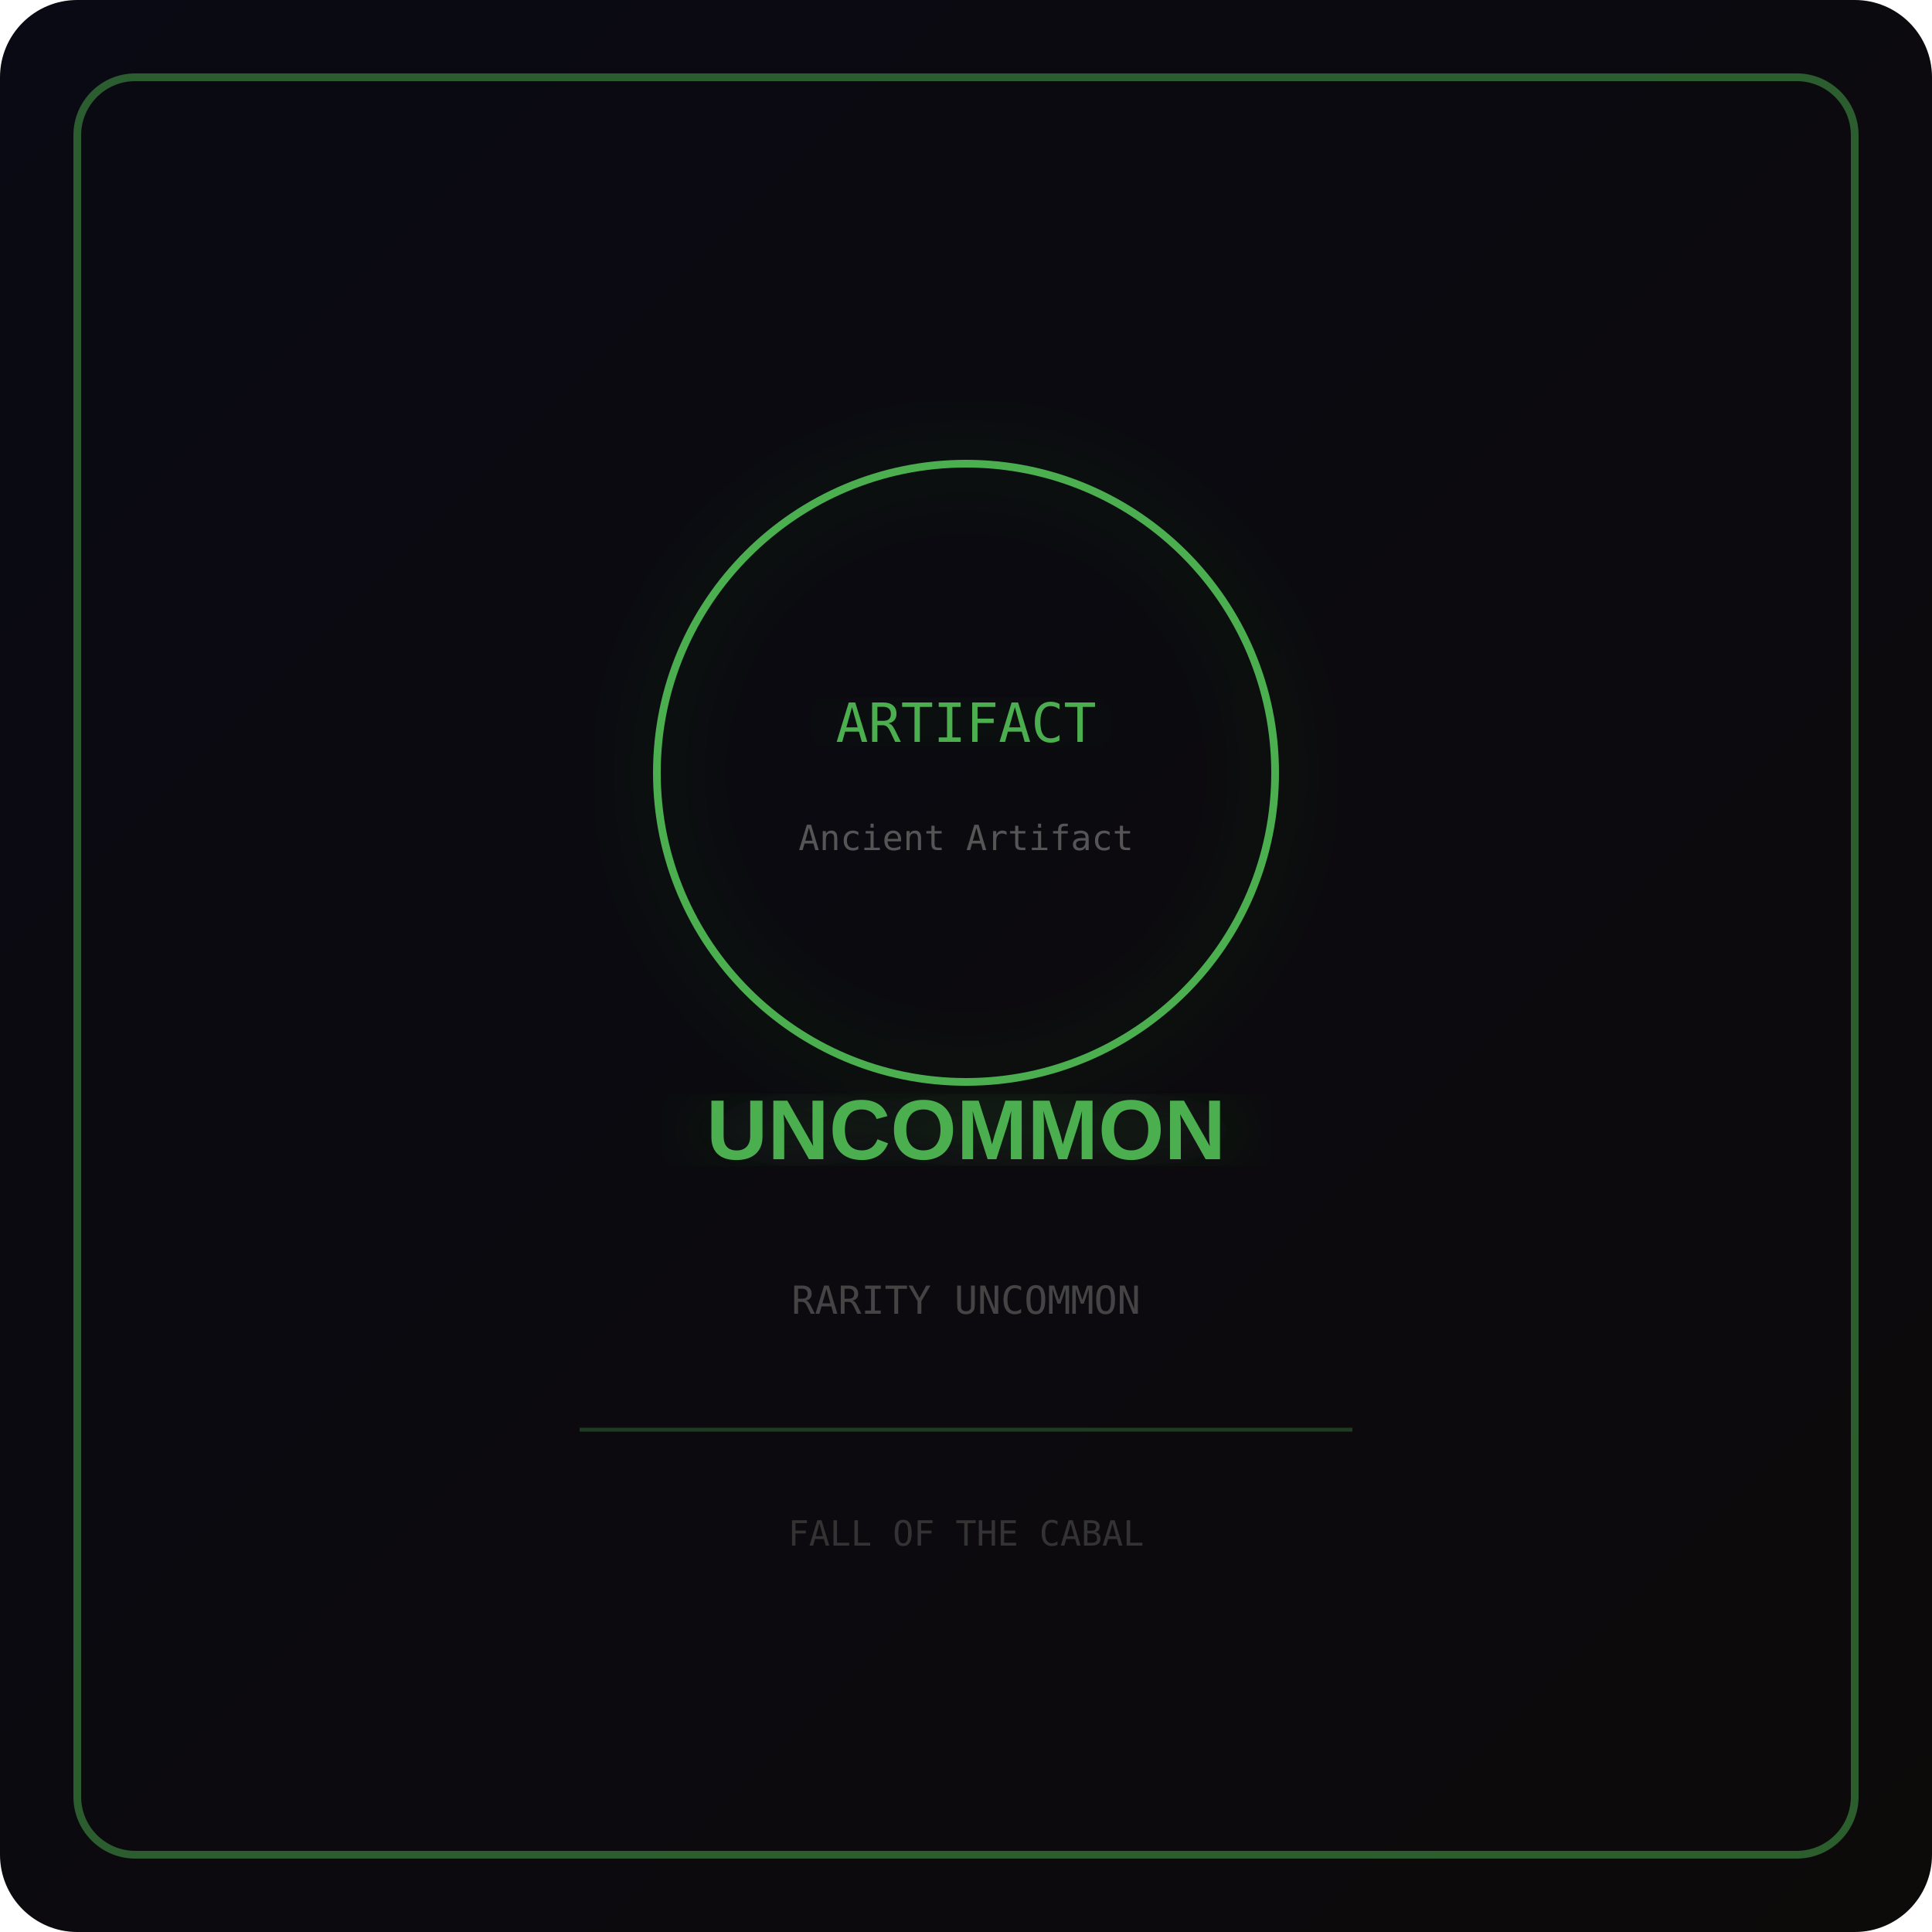
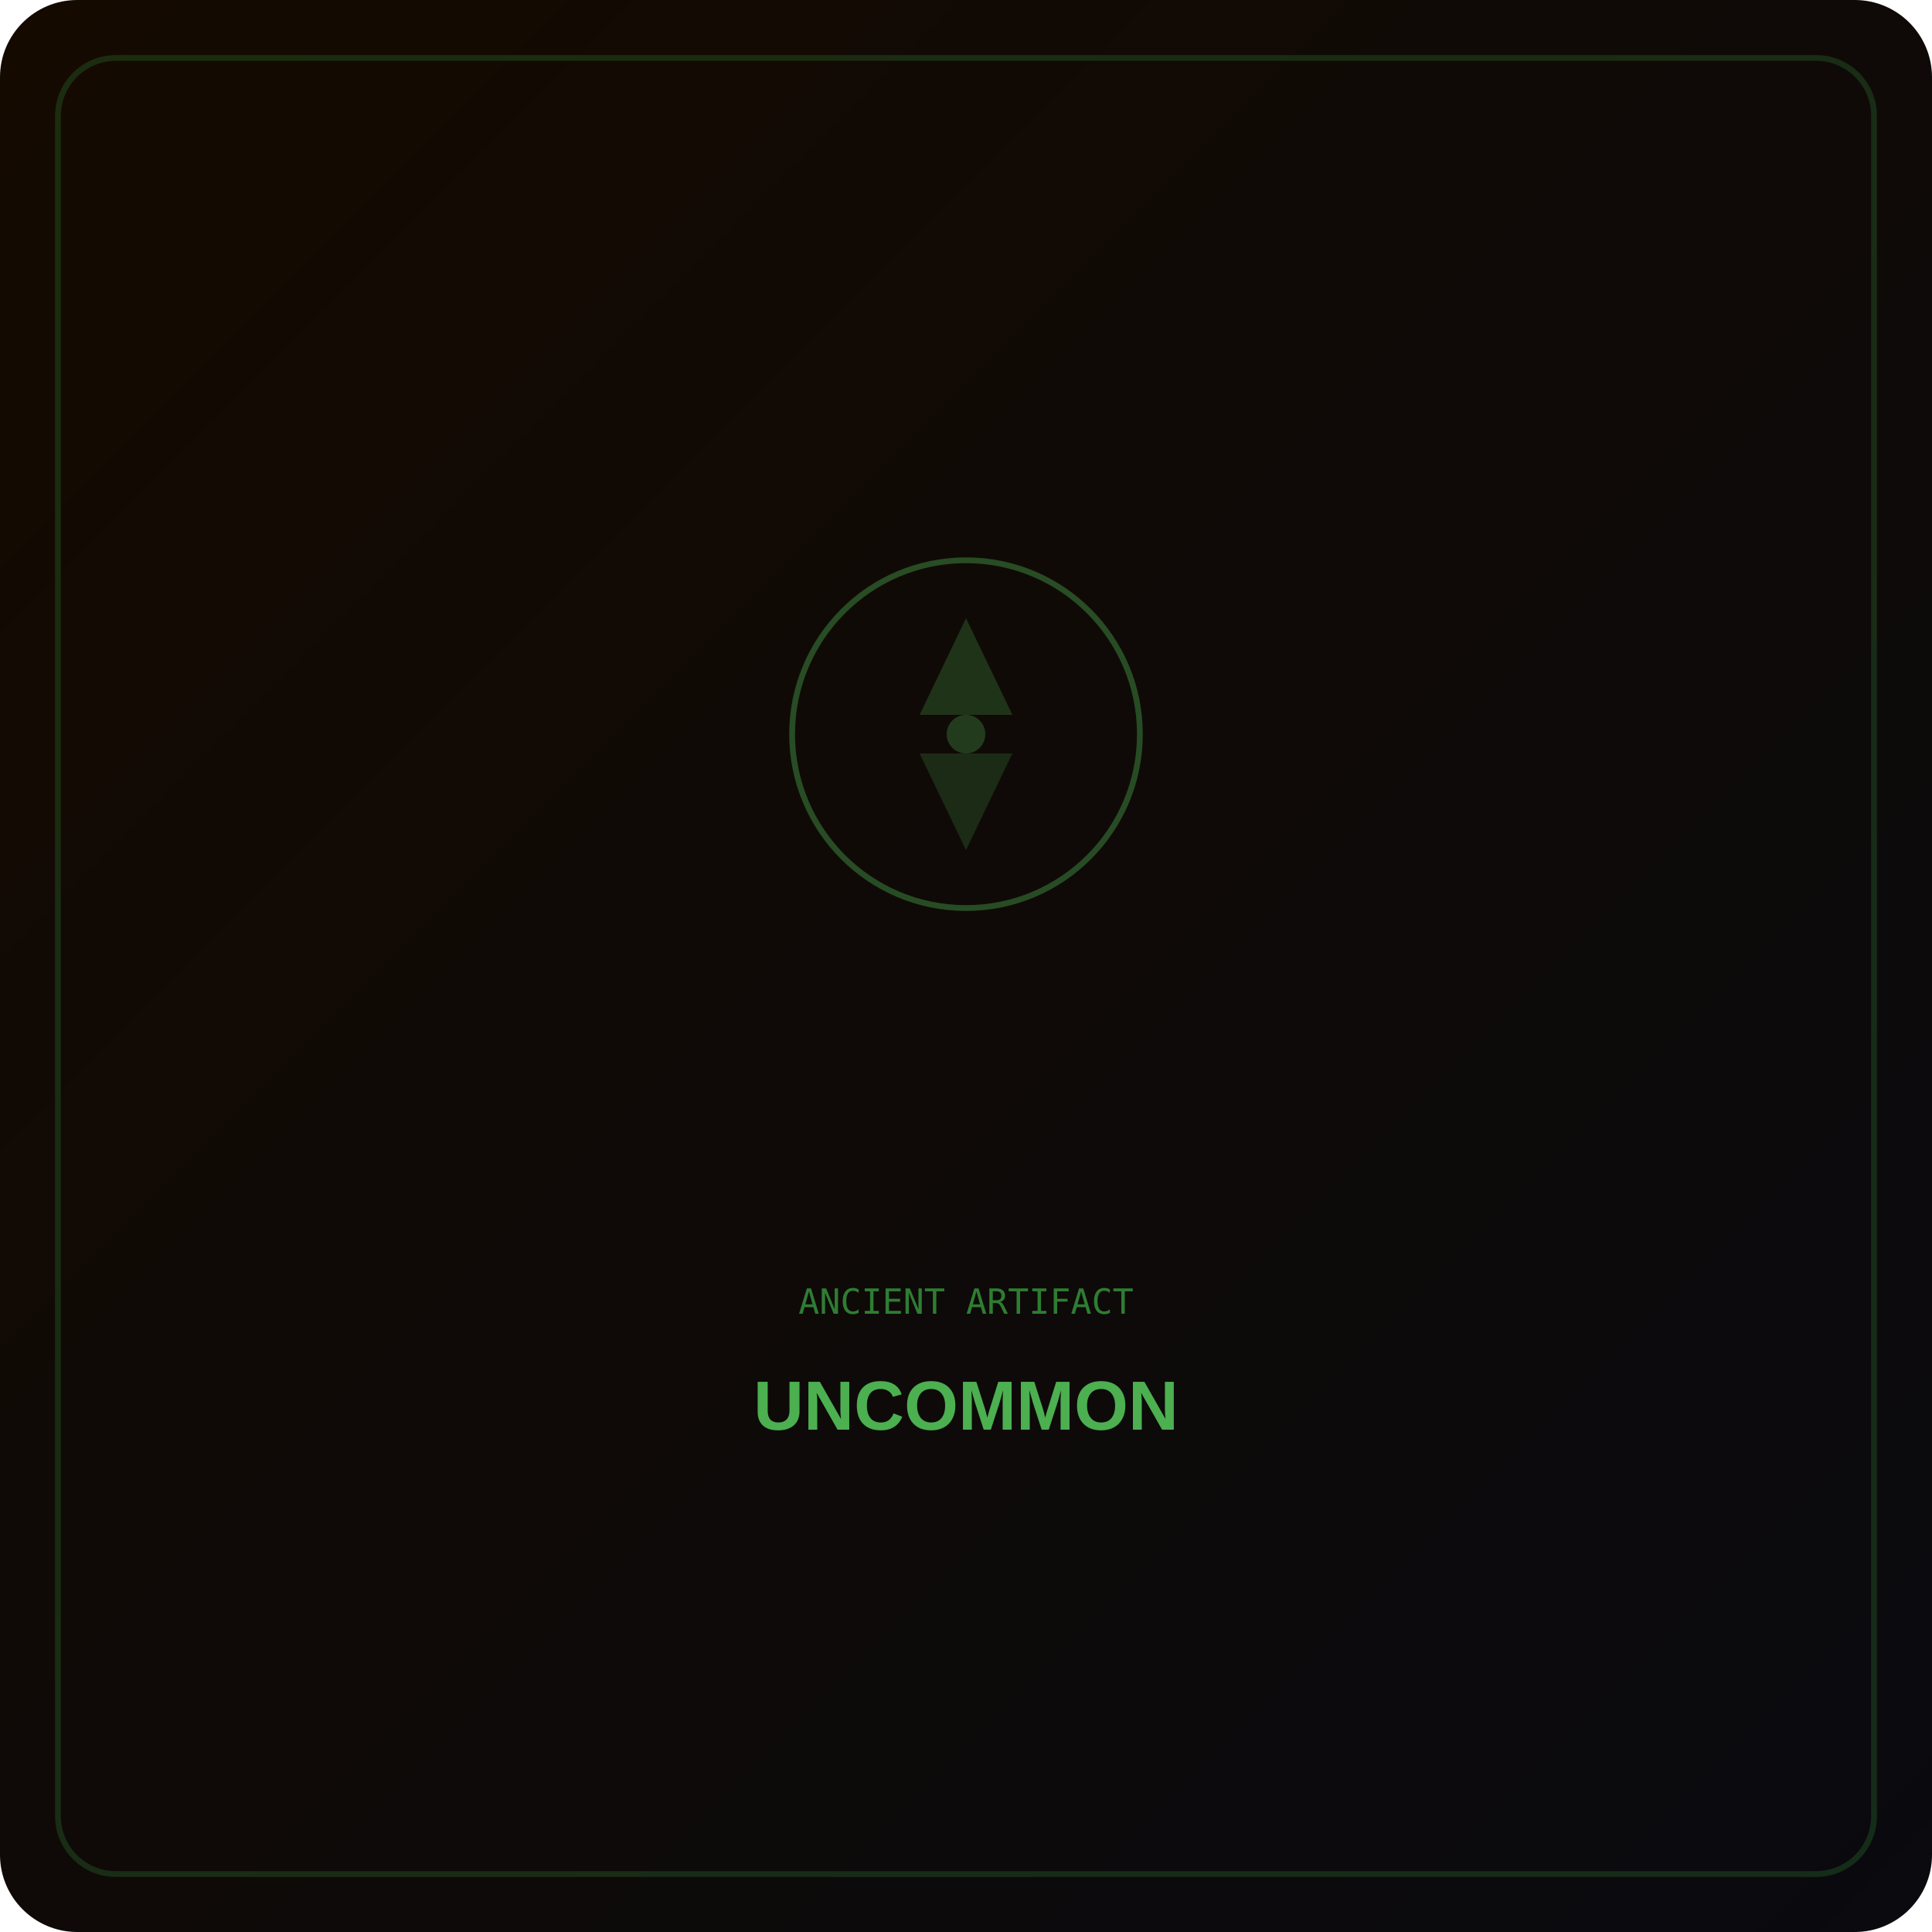
<svg xmlns="http://www.w3.org/2000/svg" viewBox="0 0 500 500" width="500" height="500">
  <defs>
    <linearGradient id="bg" x1="0%" y1="0%" x2="100%" y2="100%">
-       <stop offset="0%" stop-color="#0a0a14" />
-       <stop offset="100%" stop-color="#0d0a0a" />
+       <stop offset="0%" stop-color="#140a00" />
+       <stop offset="100%" stop-color="#0a0a0f" />
    </linearGradient>
    <filter id="g">
-       <feDropShadow dx="0" dy="0" stdDeviation="10" flood-color="#2e7d32" flood-opacity="0.5" />
+       <feDropShadow dx="0" dy="0" stdDeviation="10" flood-color="#4caf50" flood-opacity="0.6" />
    </filter>
  </defs>
  <rect width="500" height="500" fill="url(#bg)" rx="20" />
-   <rect x="20" y="20" width="460" height="460" fill="none" stroke="#4caf50" stroke-width="2" rx="15" opacity="0.5" />
-   <circle cx="250" cy="200" r="80" fill="none" stroke="#4caf50" stroke-width="2" filter="url(#g)" />
-   <text x="250" y="192" text-anchor="middle" font-family="monospace" font-size="14" fill="#4caf50" filter="url(#g)">ARTIFACT</text>
-   <text x="250" y="220" text-anchor="middle" font-family="monospace" font-size="9" fill="#555">Ancient Artifact</text>
-   <text x="250" y="300" text-anchor="middle" font-family="Arial,sans-serif" font-size="22" font-weight="bold" fill="#4caf50" filter="url(#g)">UNCOMMON</text>
-   <text x="250" y="340" text-anchor="middle" font-family="monospace" font-size="10" fill="#444">RARITY UNCOMMON</text>
-   <line x1="150" y1="370" x2="350" y2="370" stroke="#4caf50" stroke-width="1" opacity="0.3" />
-   <text x="250" y="400" text-anchor="middle" font-family="monospace" font-size="9" fill="#333">FALL OF THE CABAL</text>
+   <rect x="15" y="15" width="470" height="470" fill="none" stroke="#2e7d32" stroke-width="1.5" rx="15" opacity="0.3" />
+   <circle cx="250" cy="190" r="45" fill="none" stroke="#4caf50" stroke-width="1.5" opacity="0.4" />
+   <polygon points="250,160 238,185 262,185" fill="#4caf50" opacity="0.25" />
+   <polygon points="250,220 238,195 262,195" fill="#4caf50" opacity="0.2" />
+   <circle cx="250" cy="190" r="5" fill="#4caf50" opacity="0.3" />
+   <text x="250" y="340" text-anchor="middle" font-family="monospace" font-size="9" fill="#2e7d32">ANCIENT ARTIFACT</text>
+   <text x="250" y="370" text-anchor="middle" font-family="Arial,sans-serif" font-size="18" font-weight="bold" fill="#4caf50">UNCOMMON</text>
</svg>
